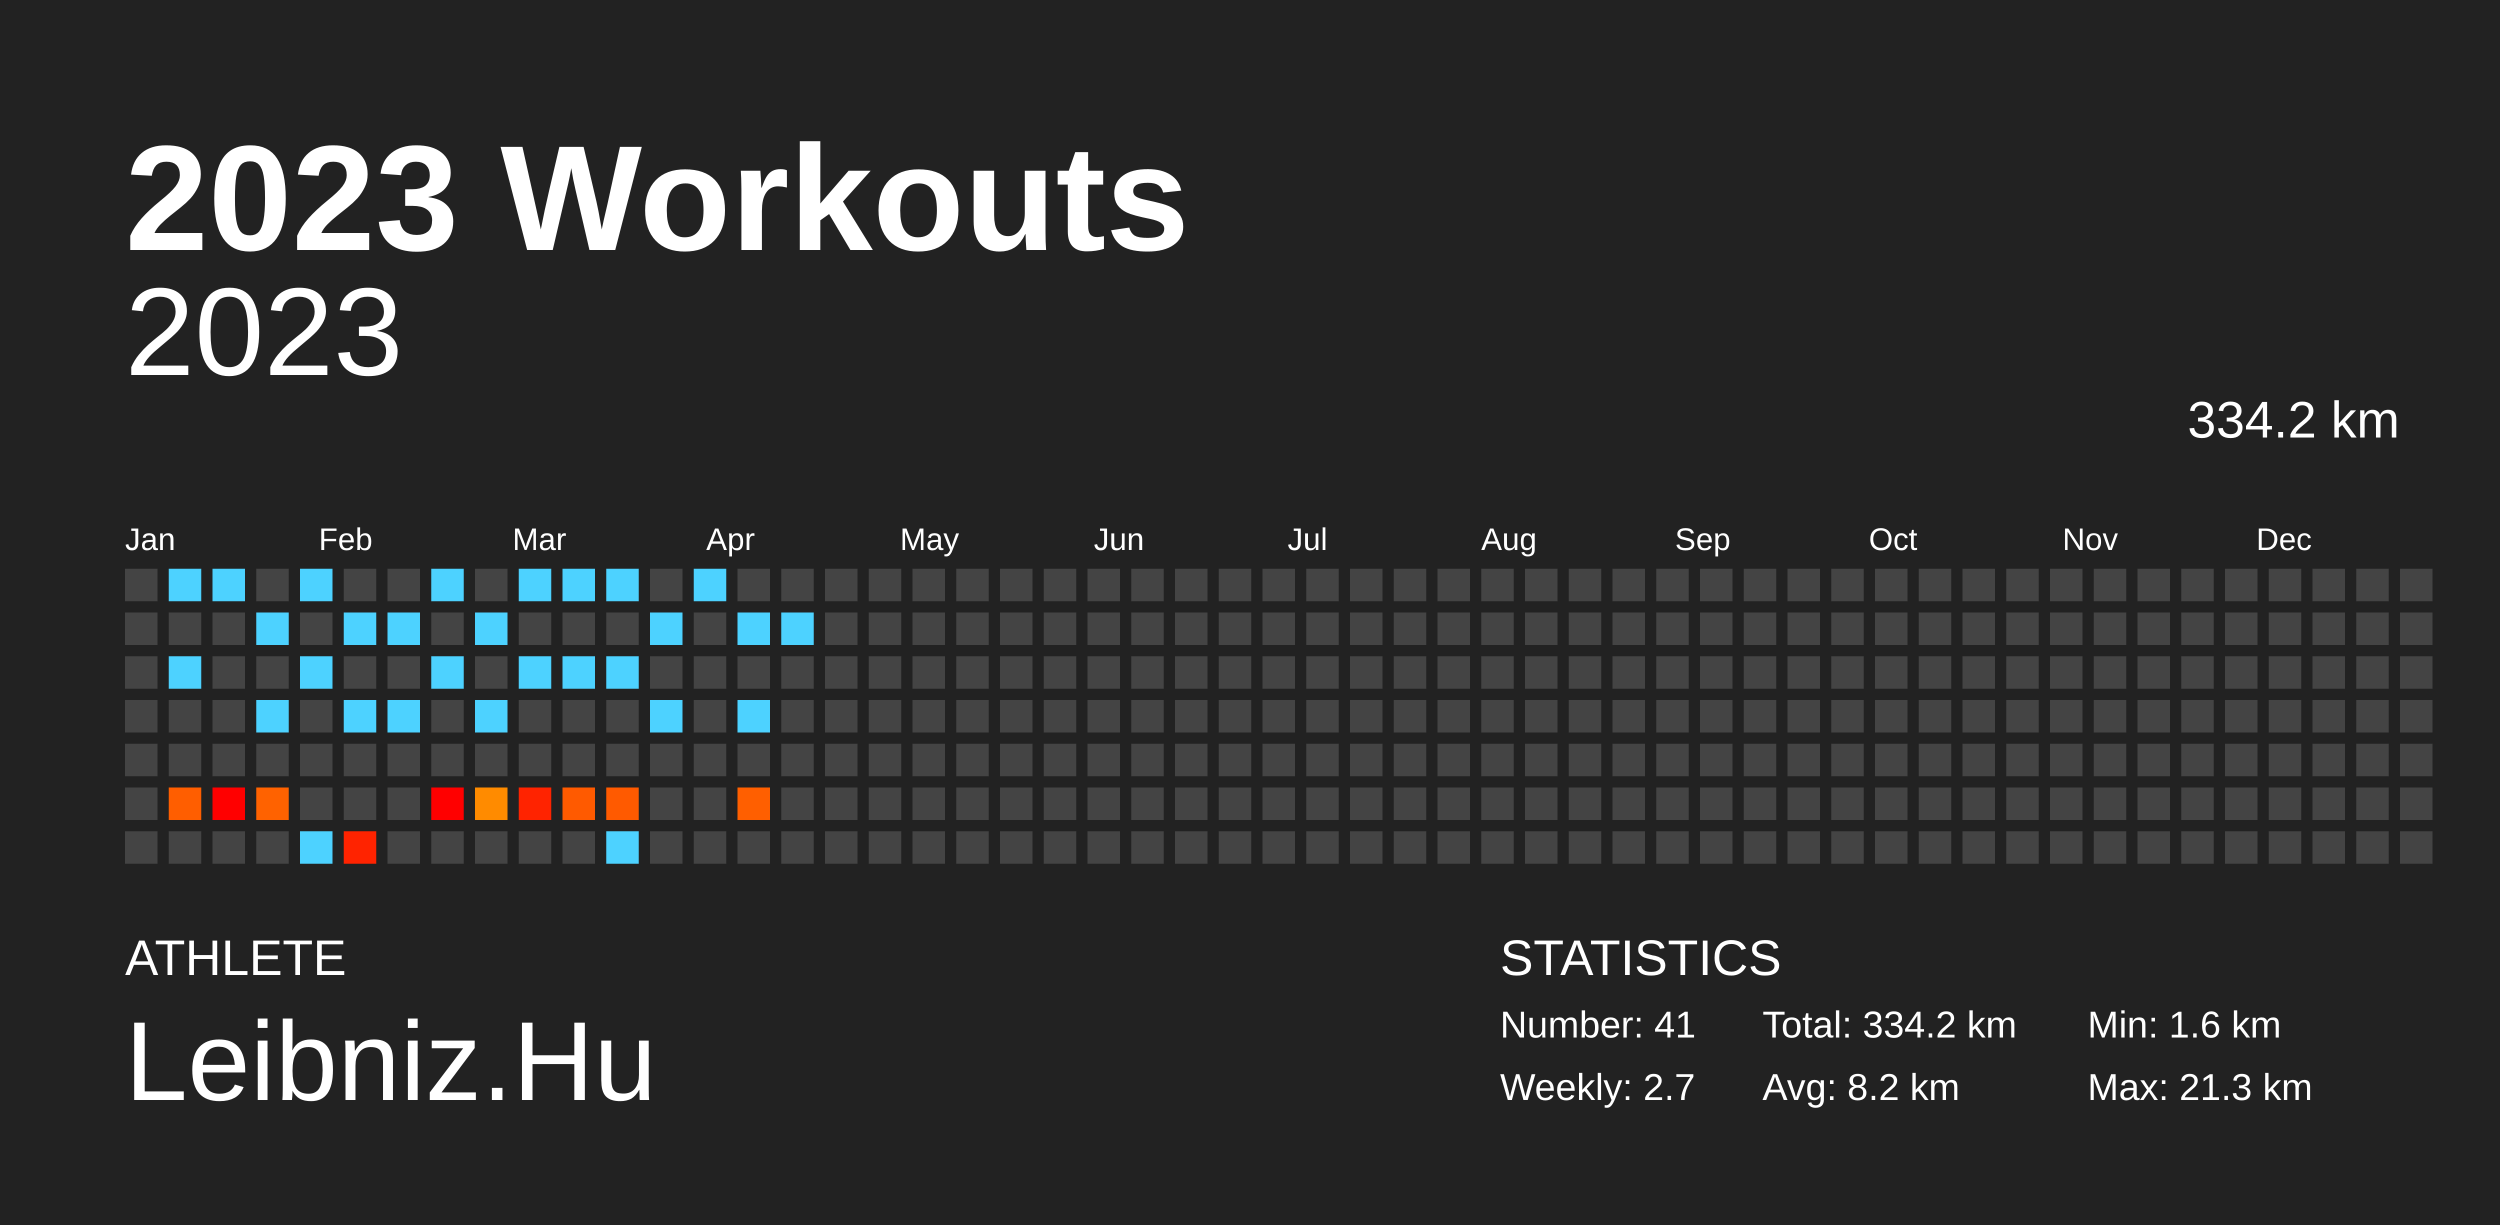
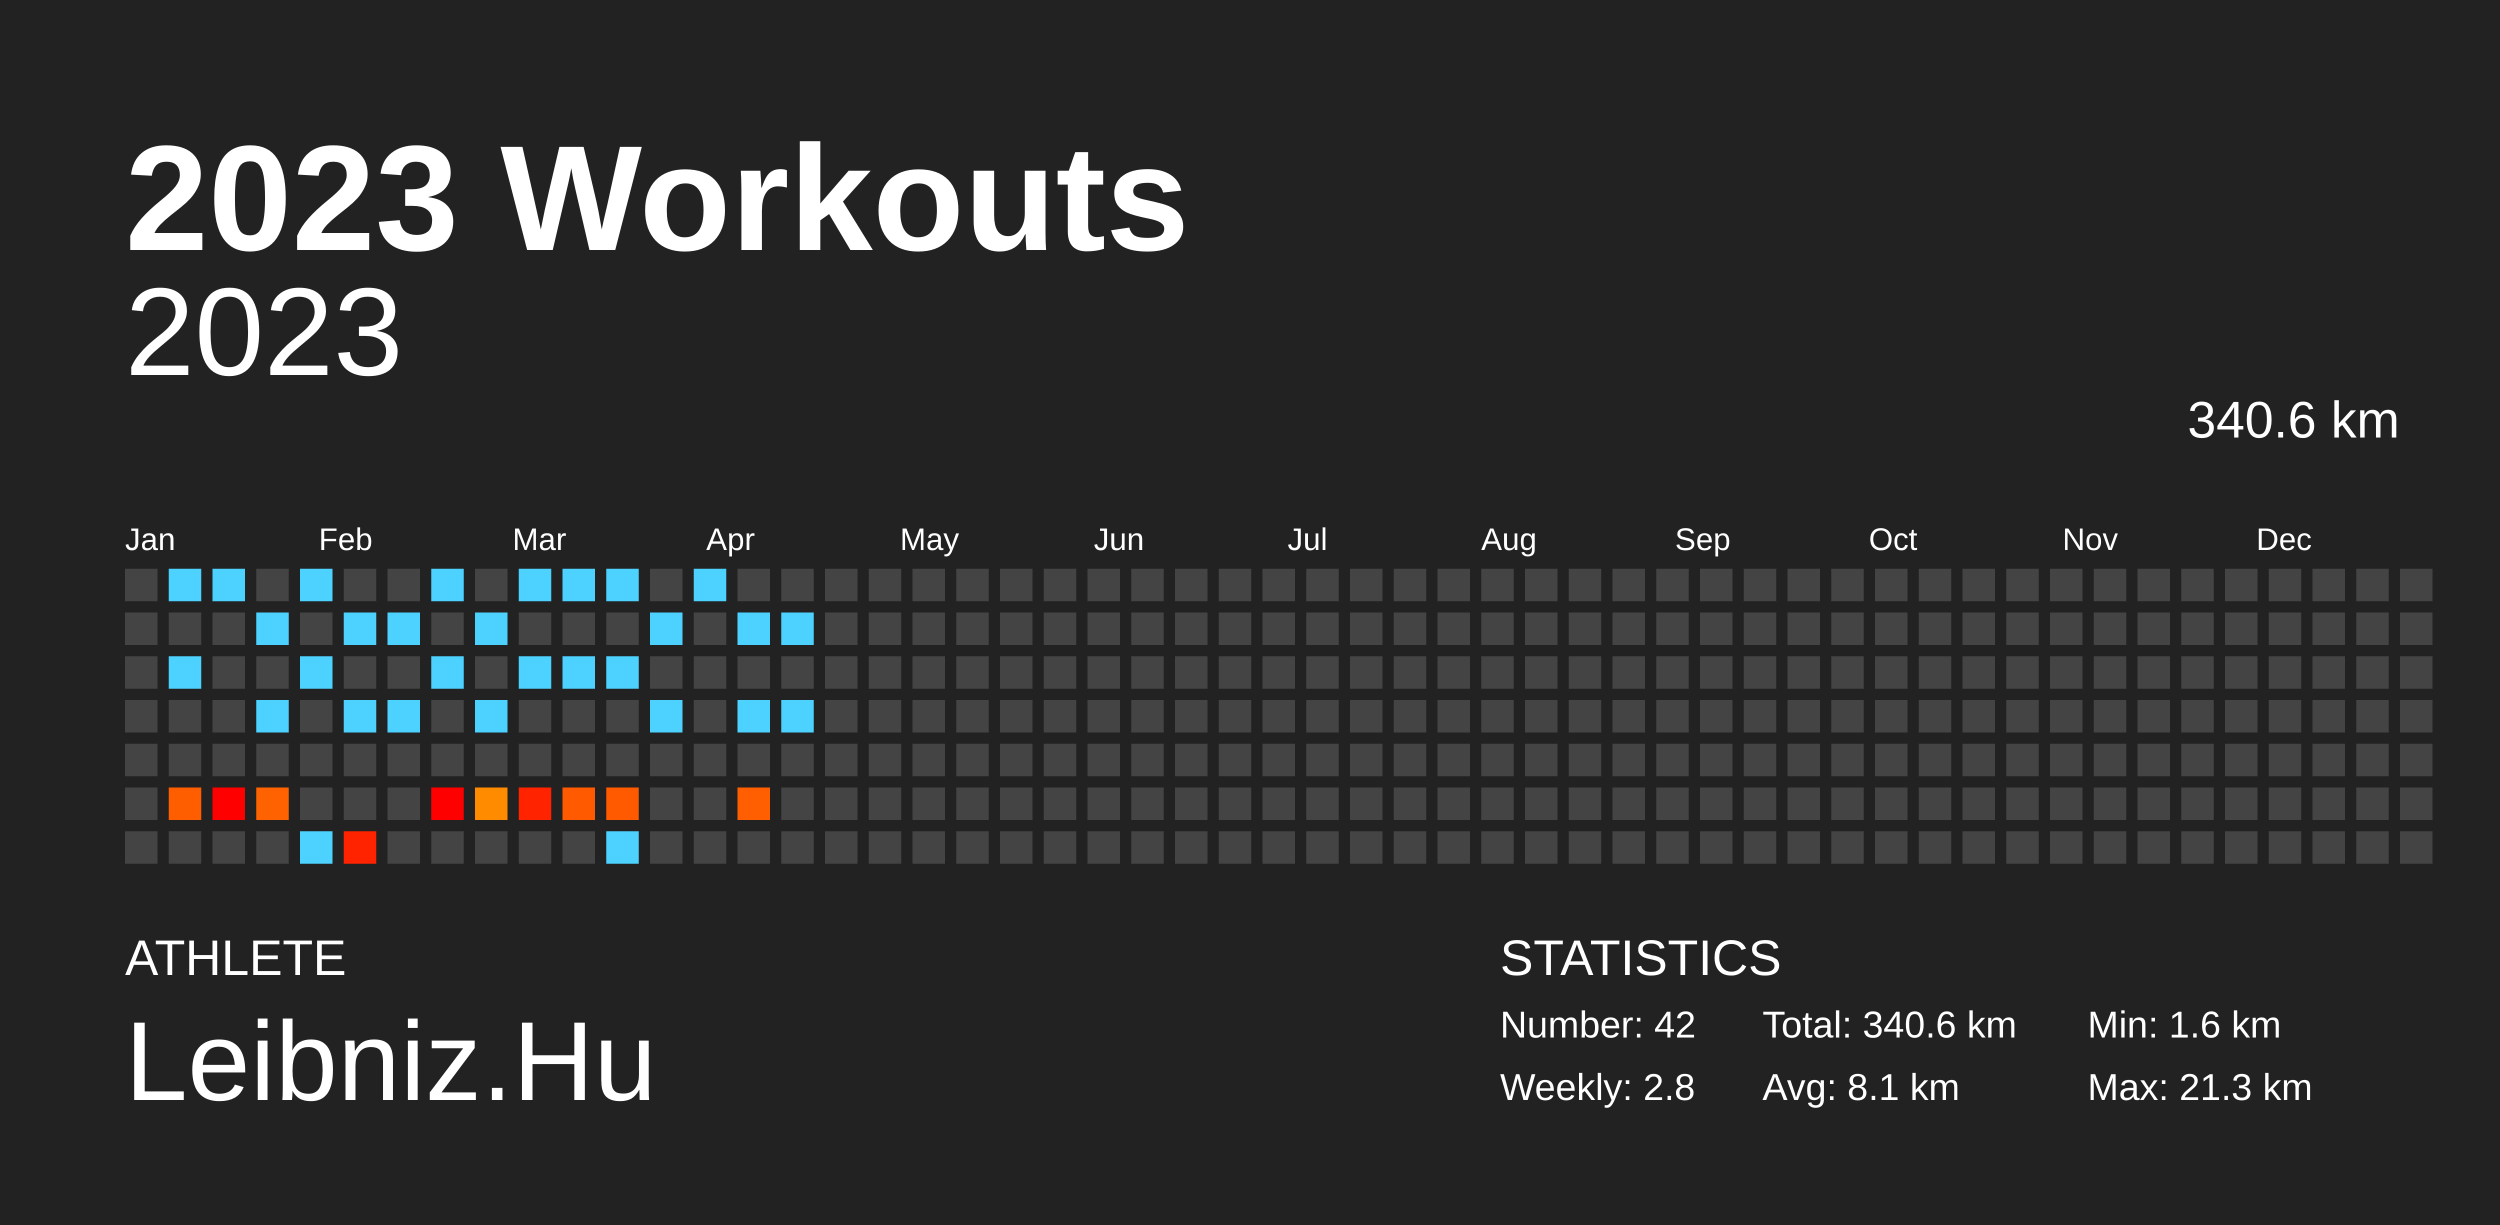
<svg xmlns="http://www.w3.org/2000/svg" baseProfile="full" height="98mm" version="1.1" viewBox="0,0,200,98" width="200mm">
  <defs />
  <rect fill="#222222" height="98" width="200" x="0" y="0" />
  <text fill="#FFFFFF" style="font-size:12px; font-family:Arial; font-weight:bold;" x="10" y="20">2023 Workouts</text>
  <text fill="#FFFFFF" style="font-size:4px; font-family:Arial" x="10" y="78">ATHLETE</text>
  <text fill="#FFFFFF" style="font-size:9px; font-family:Arial" x="10" y="88">Leibniz.Hu</text>
  <text fill="#FFFFFF" style="font-size:4px; font-family:Arial" x="120" y="78">STATISTICS</text>
-   <text fill="#FFFFFF" style="font-size:3px; font-family:Arial" x="120" y="83">Number: 41</text>
-   <text fill="#FFFFFF" style="font-size:3px; font-family:Arial" x="120" y="88">Weekly: 2.7</text>
-   <text fill="#FFFFFF" style="font-size:3px; font-family:Arial" x="141" y="83">Total: 334.2 km</text>
-   <text fill="#FFFFFF" style="font-size:3px; font-family:Arial" x="141" y="88">Avg: 8.2 km</text>
+   <text fill="#FFFFFF" style="font-size:3px; font-family:Arial" x="120" y="83">Number: 42</text>
+   <text fill="#FFFFFF" style="font-size:3px; font-family:Arial" x="120" y="88">Weekly: 2.8</text>
+   <text fill="#FFFFFF" style="font-size:3px; font-family:Arial" x="141" y="83">Total: 340.6 km</text>
+   <text fill="#FFFFFF" style="font-size:3px; font-family:Arial" x="141" y="88">Avg: 8.1 km</text>
  <text fill="#FFFFFF" style="font-size:3px; font-family:Arial" x="167" y="83">Min: 1.6 km</text>
  <text fill="#FFFFFF" style="font-size:3px; font-family:Arial" x="167" y="88">Max: 21.3 km</text>
  <text alignment-baseline="hanging" fill="#FFFFFF" style="font-size:10.0px; font-family:Arial;" x="10" y="30">2023</text>
-   <text alignment-baseline="hanging" fill="#FFFFFF" style="font-size:4.125px; font-family:Arial;" x="175" y="35">334.2 km</text>
+   <text alignment-baseline="hanging" fill="#FFFFFF" style="font-size:4.125px; font-family:Arial;" x="175" y="35">340.6 km</text>
  <text fill="#FFFFFF" style="font-size:2.5px; font-family:Arial" x="10.0" y="44">Jan</text>
  <text fill="#FFFFFF" style="font-size:2.5px; font-family:Arial" x="25.5" y="44">Feb</text>
  <text fill="#FFFFFF" style="font-size:2.5px; font-family:Arial" x="41.0" y="44">Mar</text>
  <text fill="#FFFFFF" style="font-size:2.5px; font-family:Arial" x="56.5" y="44">Apr</text>
  <text fill="#FFFFFF" style="font-size:2.5px; font-family:Arial" x="72.0" y="44">May</text>
  <text fill="#FFFFFF" style="font-size:2.5px; font-family:Arial" x="87.5" y="44">Jun</text>
  <text fill="#FFFFFF" style="font-size:2.5px; font-family:Arial" x="103.0" y="44">Jul</text>
  <text fill="#FFFFFF" style="font-size:2.5px; font-family:Arial" x="118.5" y="44">Aug</text>
  <text fill="#FFFFFF" style="font-size:2.5px; font-family:Arial" x="134.0" y="44">Sep</text>
  <text fill="#FFFFFF" style="font-size:2.5px; font-family:Arial" x="149.5" y="44">Oct</text>
  <text fill="#FFFFFF" style="font-size:2.5px; font-family:Arial" x="165.0" y="44">Nov</text>
  <text fill="#FFFFFF" style="font-size:2.5px; font-family:Arial" x="180.5" y="44">Dec</text>
  <rect fill="#444444" height="2.6" width="2.6" x="10.0" y="45.5" />
  <rect fill="#444444" height="2.6" width="2.6" x="10.0" y="49.0" />
  <rect fill="#444444" height="2.6" width="2.6" x="10.0" y="52.5" />
  <rect fill="#444444" height="2.6" width="2.6" x="10.0" y="56.0" />
  <rect fill="#444444" height="2.6" width="2.6" x="10.0" y="59.5" />
  <rect fill="#444444" height="2.6" width="2.6" x="10.0" y="63.0" />
  <rect fill="#444444" height="2.6" width="2.6" x="10.0" y="66.5" />
  <rect fill="#4dd2ff" height="2.6" width="2.6" x="13.5" y="45.5" />
  <rect fill="#444444" height="2.6" width="2.6" x="13.5" y="49.0" />
  <rect fill="#4dd2ff" height="2.6" width="2.6" x="13.5" y="52.5" />
  <rect fill="#444444" height="2.6" width="2.6" x="13.5" y="56.0" />
  <rect fill="#444444" height="2.6" width="2.6" x="13.5" y="59.5" />
  <rect fill="#ff5e00" height="2.6" width="2.6" x="13.5" y="63.0" />
  <rect fill="#444444" height="2.6" width="2.6" x="13.5" y="66.5" />
  <rect fill="#4dd2ff" height="2.6" width="2.6" x="17.0" y="45.5" />
  <rect fill="#444444" height="2.6" width="2.6" x="17.0" y="49.0" />
  <rect fill="#444444" height="2.6" width="2.6" x="17.0" y="52.5" />
  <rect fill="#444444" height="2.6" width="2.6" x="17.0" y="56.0" />
  <rect fill="#444444" height="2.6" width="2.6" x="17.0" y="59.5" />
  <rect fill="red" height="2.6" width="2.6" x="17.0" y="63.0" />
  <rect fill="#444444" height="2.6" width="2.6" x="17.0" y="66.5" />
  <rect fill="#444444" height="2.6" width="2.6" x="20.5" y="45.5" />
  <rect fill="#4dd2ff" height="2.6" width="2.6" x="20.5" y="49.0" />
  <rect fill="#444444" height="2.6" width="2.6" x="20.5" y="52.5" />
  <rect fill="#4dd2ff" height="2.6" width="2.6" x="20.5" y="56.0" />
  <rect fill="#444444" height="2.6" width="2.6" x="20.5" y="59.5" />
  <rect fill="#ff6200" height="2.6" width="2.6" x="20.5" y="63.0" />
  <rect fill="#444444" height="2.6" width="2.6" x="20.5" y="66.5" />
  <rect fill="#4dd2ff" height="2.6" width="2.6" x="24.0" y="45.5" />
  <rect fill="#444444" height="2.6" width="2.6" x="24.0" y="49.0" />
  <rect fill="#4dd2ff" height="2.6" width="2.6" x="24.0" y="52.5" />
  <rect fill="#444444" height="2.6" width="2.6" x="24.0" y="56.0" />
  <rect fill="#444444" height="2.6" width="2.6" x="24.0" y="59.5" />
  <rect fill="#444444" height="2.6" width="2.6" x="24.0" y="63.0" />
  <rect fill="#4dd2ff" height="2.6" width="2.6" x="24.0" y="66.5" />
  <rect fill="#444444" height="2.6" width="2.6" x="27.5" y="45.5" />
  <rect fill="#4dd2ff" height="2.6" width="2.6" x="27.5" y="49.0" />
  <rect fill="#444444" height="2.6" width="2.6" x="27.5" y="52.5" />
  <rect fill="#4dd2ff" height="2.6" width="2.6" x="27.5" y="56.0" />
  <rect fill="#444444" height="2.6" width="2.6" x="27.5" y="59.5" />
  <rect fill="#444444" height="2.6" width="2.6" x="27.5" y="63.0" />
  <rect fill="#ff2300" height="2.6" width="2.6" x="27.5" y="66.5" />
  <rect fill="#444444" height="2.6" width="2.6" x="31.0" y="45.5" />
  <rect fill="#4dd2ff" height="2.6" width="2.6" x="31.0" y="49.0" />
  <rect fill="#444444" height="2.6" width="2.6" x="31.0" y="52.5" />
  <rect fill="#4dd2ff" height="2.6" width="2.6" x="31.0" y="56.0" />
  <rect fill="#444444" height="2.6" width="2.6" x="31.0" y="59.5" />
  <rect fill="#444444" height="2.6" width="2.6" x="31.0" y="63.0" />
  <rect fill="#444444" height="2.6" width="2.6" x="31.0" y="66.5" />
  <rect fill="#4dd2ff" height="2.6" width="2.6" x="34.5" y="45.5" />
  <rect fill="#444444" height="2.6" width="2.6" x="34.5" y="49.0" />
  <rect fill="#4dd2ff" height="2.6" width="2.6" x="34.5" y="52.5" />
  <rect fill="#444444" height="2.6" width="2.6" x="34.5" y="56.0" />
  <rect fill="#444444" height="2.6" width="2.6" x="34.5" y="59.5" />
  <rect fill="red" height="2.6" width="2.6" x="34.5" y="63.0" />
  <rect fill="#444444" height="2.6" width="2.6" x="34.5" y="66.5" />
  <rect fill="#444444" height="2.6" width="2.6" x="38.0" y="45.5" />
  <rect fill="#4dd2ff" height="2.6" width="2.6" x="38.0" y="49.0" />
  <rect fill="#444444" height="2.6" width="2.6" x="38.0" y="52.5" />
  <rect fill="#4dd2ff" height="2.6" width="2.6" x="38.0" y="56.0" />
  <rect fill="#444444" height="2.6" width="2.6" x="38.0" y="59.5" />
  <rect fill="#ff8b00" height="2.6" width="2.6" x="38.0" y="63.0" />
  <rect fill="#444444" height="2.6" width="2.6" x="38.0" y="66.5" />
  <rect fill="#4dd2ff" height="2.6" width="2.6" x="41.5" y="45.5" />
  <rect fill="#444444" height="2.6" width="2.6" x="41.5" y="49.0" />
  <rect fill="#4dd2ff" height="2.6" width="2.6" x="41.5" y="52.5" />
  <rect fill="#444444" height="2.6" width="2.6" x="41.5" y="56.0" />
  <rect fill="#444444" height="2.6" width="2.6" x="41.5" y="59.5" />
  <rect fill="#ff2300" height="2.6" width="2.6" x="41.5" y="63.0" />
  <rect fill="#444444" height="2.6" width="2.6" x="41.5" y="66.5" />
  <rect fill="#4dd2ff" height="2.6" width="2.6" x="45.0" y="45.5" />
  <rect fill="#444444" height="2.6" width="2.6" x="45.0" y="49.0" />
  <rect fill="#4dd2ff" height="2.6" width="2.6" x="45.0" y="52.5" />
  <rect fill="#444444" height="2.6" width="2.6" x="45.0" y="56.0" />
  <rect fill="#444444" height="2.6" width="2.6" x="45.0" y="59.5" />
  <rect fill="#ff5a00" height="2.6" width="2.6" x="45.0" y="63.0" />
  <rect fill="#444444" height="2.6" width="2.6" x="45.0" y="66.5" />
  <rect fill="#4dd2ff" height="2.6" width="2.6" x="48.5" y="45.5" />
  <rect fill="#444444" height="2.6" width="2.6" x="48.5" y="49.0" />
  <rect fill="#4dd2ff" height="2.6" width="2.6" x="48.5" y="52.5" />
  <rect fill="#444444" height="2.6" width="2.6" x="48.5" y="56.0" />
  <rect fill="#444444" height="2.6" width="2.6" x="48.5" y="59.5" />
  <rect fill="#ff5a00" height="2.6" width="2.6" x="48.5" y="63.0" />
  <rect fill="#4dd2ff" height="2.6" width="2.6" x="48.5" y="66.5" />
  <rect fill="#444444" height="2.6" width="2.6" x="52.0" y="45.5" />
  <rect fill="#4dd2ff" height="2.6" width="2.6" x="52.0" y="49.0" />
  <rect fill="#444444" height="2.6" width="2.6" x="52.0" y="52.5" />
  <rect fill="#4dd2ff" height="2.6" width="2.6" x="52.0" y="56.0" />
  <rect fill="#444444" height="2.6" width="2.6" x="52.0" y="59.5" />
  <rect fill="#444444" height="2.6" width="2.6" x="52.0" y="63.0" />
  <rect fill="#444444" height="2.6" width="2.6" x="52.0" y="66.5" />
  <rect fill="#4dd2ff" height="2.6" width="2.6" x="55.5" y="45.5" />
  <rect fill="#444444" height="2.6" width="2.6" x="55.5" y="49.0" />
  <rect fill="#444444" height="2.6" width="2.6" x="55.5" y="52.5" />
  <rect fill="#444444" height="2.6" width="2.6" x="55.5" y="56.0" />
  <rect fill="#444444" height="2.6" width="2.6" x="55.5" y="59.5" />
  <rect fill="#444444" height="2.6" width="2.6" x="55.5" y="63.0" />
  <rect fill="#444444" height="2.6" width="2.6" x="55.5" y="66.5" />
  <rect fill="#444444" height="2.6" width="2.6" x="59.0" y="45.5" />
  <rect fill="#4dd2ff" height="2.6" width="2.6" x="59.0" y="49.0" />
  <rect fill="#444444" height="2.6" width="2.6" x="59.0" y="52.5" />
  <rect fill="#4dd2ff" height="2.6" width="2.6" x="59.0" y="56.0" />
  <rect fill="#444444" height="2.6" width="2.6" x="59.0" y="59.5" />
  <rect fill="#ff5f00" height="2.6" width="2.6" x="59.0" y="63.0" />
  <rect fill="#444444" height="2.6" width="2.6" x="59.0" y="66.5" />
  <rect fill="#444444" height="2.6" width="2.6" x="62.5" y="45.5" />
  <rect fill="#4dd2ff" height="2.6" width="2.6" x="62.5" y="49.0" />
  <rect fill="#444444" height="2.6" width="2.6" x="62.5" y="52.5" />
-   <rect fill="#444444" height="2.6" width="2.6" x="62.5" y="56.0" />
+   <rect fill="#4dd2ff" height="2.6" width="2.6" x="62.5" y="56.0" />
  <rect fill="#444444" height="2.6" width="2.6" x="62.5" y="59.5" />
  <rect fill="#444444" height="2.6" width="2.6" x="62.5" y="63.0" />
  <rect fill="#444444" height="2.6" width="2.6" x="62.5" y="66.5" />
  <rect fill="#444444" height="2.6" width="2.6" x="66.0" y="45.5" />
  <rect fill="#444444" height="2.6" width="2.6" x="66.0" y="49.0" />
  <rect fill="#444444" height="2.6" width="2.6" x="66.0" y="52.5" />
  <rect fill="#444444" height="2.6" width="2.6" x="66.0" y="56.0" />
  <rect fill="#444444" height="2.6" width="2.6" x="66.0" y="59.5" />
  <rect fill="#444444" height="2.6" width="2.6" x="66.0" y="63.0" />
  <rect fill="#444444" height="2.6" width="2.6" x="66.0" y="66.5" />
  <rect fill="#444444" height="2.6" width="2.6" x="69.5" y="45.5" />
  <rect fill="#444444" height="2.6" width="2.6" x="69.5" y="49.0" />
  <rect fill="#444444" height="2.6" width="2.6" x="69.5" y="52.5" />
  <rect fill="#444444" height="2.6" width="2.6" x="69.5" y="56.0" />
  <rect fill="#444444" height="2.6" width="2.6" x="69.5" y="59.5" />
  <rect fill="#444444" height="2.6" width="2.6" x="69.5" y="63.0" />
  <rect fill="#444444" height="2.6" width="2.6" x="69.5" y="66.5" />
  <rect fill="#444444" height="2.6" width="2.6" x="73.0" y="45.5" />
  <rect fill="#444444" height="2.6" width="2.6" x="73.0" y="49.0" />
  <rect fill="#444444" height="2.6" width="2.6" x="73.0" y="52.5" />
  <rect fill="#444444" height="2.6" width="2.6" x="73.0" y="56.0" />
  <rect fill="#444444" height="2.6" width="2.6" x="73.0" y="59.5" />
  <rect fill="#444444" height="2.6" width="2.6" x="73.0" y="63.0" />
  <rect fill="#444444" height="2.6" width="2.6" x="73.0" y="66.5" />
  <rect fill="#444444" height="2.6" width="2.6" x="76.5" y="45.5" />
  <rect fill="#444444" height="2.6" width="2.6" x="76.5" y="49.0" />
  <rect fill="#444444" height="2.6" width="2.6" x="76.5" y="52.5" />
  <rect fill="#444444" height="2.6" width="2.6" x="76.5" y="56.0" />
  <rect fill="#444444" height="2.6" width="2.6" x="76.5" y="59.5" />
  <rect fill="#444444" height="2.6" width="2.6" x="76.5" y="63.0" />
  <rect fill="#444444" height="2.6" width="2.6" x="76.5" y="66.5" />
  <rect fill="#444444" height="2.6" width="2.6" x="80.0" y="45.5" />
  <rect fill="#444444" height="2.6" width="2.6" x="80.0" y="49.0" />
  <rect fill="#444444" height="2.6" width="2.6" x="80.0" y="52.5" />
  <rect fill="#444444" height="2.6" width="2.6" x="80.0" y="56.0" />
  <rect fill="#444444" height="2.6" width="2.6" x="80.0" y="59.5" />
  <rect fill="#444444" height="2.6" width="2.6" x="80.0" y="63.0" />
  <rect fill="#444444" height="2.6" width="2.6" x="80.0" y="66.5" />
  <rect fill="#444444" height="2.6" width="2.6" x="83.5" y="45.5" />
  <rect fill="#444444" height="2.6" width="2.6" x="83.5" y="49.0" />
  <rect fill="#444444" height="2.6" width="2.6" x="83.5" y="52.5" />
  <rect fill="#444444" height="2.6" width="2.6" x="83.5" y="56.0" />
  <rect fill="#444444" height="2.6" width="2.6" x="83.5" y="59.5" />
  <rect fill="#444444" height="2.6" width="2.6" x="83.5" y="63.0" />
  <rect fill="#444444" height="2.6" width="2.6" x="83.5" y="66.5" />
  <rect fill="#444444" height="2.6" width="2.6" x="87.0" y="45.5" />
  <rect fill="#444444" height="2.6" width="2.6" x="87.0" y="49.0" />
  <rect fill="#444444" height="2.6" width="2.6" x="87.0" y="52.5" />
  <rect fill="#444444" height="2.6" width="2.6" x="87.0" y="56.0" />
  <rect fill="#444444" height="2.6" width="2.6" x="87.0" y="59.5" />
  <rect fill="#444444" height="2.6" width="2.6" x="87.0" y="63.0" />
  <rect fill="#444444" height="2.6" width="2.6" x="87.0" y="66.5" />
  <rect fill="#444444" height="2.6" width="2.6" x="90.5" y="45.5" />
  <rect fill="#444444" height="2.6" width="2.6" x="90.5" y="49.0" />
  <rect fill="#444444" height="2.6" width="2.6" x="90.5" y="52.5" />
  <rect fill="#444444" height="2.6" width="2.6" x="90.5" y="56.0" />
  <rect fill="#444444" height="2.6" width="2.6" x="90.5" y="59.5" />
  <rect fill="#444444" height="2.6" width="2.6" x="90.5" y="63.0" />
  <rect fill="#444444" height="2.6" width="2.6" x="90.5" y="66.5" />
  <rect fill="#444444" height="2.6" width="2.6" x="94.0" y="45.5" />
  <rect fill="#444444" height="2.6" width="2.6" x="94.0" y="49.0" />
  <rect fill="#444444" height="2.6" width="2.6" x="94.0" y="52.5" />
  <rect fill="#444444" height="2.6" width="2.6" x="94.0" y="56.0" />
  <rect fill="#444444" height="2.6" width="2.6" x="94.0" y="59.5" />
  <rect fill="#444444" height="2.6" width="2.6" x="94.0" y="63.0" />
  <rect fill="#444444" height="2.6" width="2.6" x="94.0" y="66.5" />
  <rect fill="#444444" height="2.6" width="2.6" x="97.5" y="45.5" />
  <rect fill="#444444" height="2.6" width="2.6" x="97.5" y="49.0" />
  <rect fill="#444444" height="2.6" width="2.6" x="97.5" y="52.5" />
  <rect fill="#444444" height="2.6" width="2.6" x="97.5" y="56.0" />
  <rect fill="#444444" height="2.6" width="2.6" x="97.5" y="59.5" />
  <rect fill="#444444" height="2.6" width="2.6" x="97.5" y="63.0" />
  <rect fill="#444444" height="2.6" width="2.6" x="97.5" y="66.5" />
  <rect fill="#444444" height="2.6" width="2.6" x="101.0" y="45.5" />
  <rect fill="#444444" height="2.6" width="2.6" x="101.0" y="49.0" />
  <rect fill="#444444" height="2.6" width="2.6" x="101.0" y="52.5" />
  <rect fill="#444444" height="2.6" width="2.6" x="101.0" y="56.0" />
  <rect fill="#444444" height="2.6" width="2.6" x="101.0" y="59.5" />
  <rect fill="#444444" height="2.6" width="2.6" x="101.0" y="63.0" />
  <rect fill="#444444" height="2.6" width="2.6" x="101.0" y="66.5" />
  <rect fill="#444444" height="2.6" width="2.6" x="104.5" y="45.5" />
  <rect fill="#444444" height="2.6" width="2.6" x="104.5" y="49.0" />
  <rect fill="#444444" height="2.6" width="2.6" x="104.5" y="52.5" />
  <rect fill="#444444" height="2.6" width="2.6" x="104.5" y="56.0" />
  <rect fill="#444444" height="2.6" width="2.6" x="104.5" y="59.5" />
  <rect fill="#444444" height="2.6" width="2.6" x="104.5" y="63.0" />
  <rect fill="#444444" height="2.6" width="2.6" x="104.5" y="66.5" />
  <rect fill="#444444" height="2.6" width="2.6" x="108.0" y="45.5" />
  <rect fill="#444444" height="2.6" width="2.6" x="108.0" y="49.0" />
  <rect fill="#444444" height="2.6" width="2.6" x="108.0" y="52.5" />
  <rect fill="#444444" height="2.6" width="2.6" x="108.0" y="56.0" />
  <rect fill="#444444" height="2.6" width="2.6" x="108.0" y="59.5" />
  <rect fill="#444444" height="2.6" width="2.6" x="108.0" y="63.0" />
  <rect fill="#444444" height="2.6" width="2.6" x="108.0" y="66.5" />
  <rect fill="#444444" height="2.6" width="2.6" x="111.5" y="45.5" />
  <rect fill="#444444" height="2.6" width="2.6" x="111.5" y="49.0" />
  <rect fill="#444444" height="2.6" width="2.6" x="111.5" y="52.5" />
  <rect fill="#444444" height="2.6" width="2.6" x="111.5" y="56.0" />
  <rect fill="#444444" height="2.6" width="2.6" x="111.5" y="59.5" />
  <rect fill="#444444" height="2.6" width="2.6" x="111.5" y="63.0" />
  <rect fill="#444444" height="2.6" width="2.6" x="111.5" y="66.5" />
  <rect fill="#444444" height="2.6" width="2.6" x="115.0" y="45.5" />
  <rect fill="#444444" height="2.6" width="2.6" x="115.0" y="49.0" />
  <rect fill="#444444" height="2.6" width="2.6" x="115.0" y="52.5" />
  <rect fill="#444444" height="2.6" width="2.6" x="115.0" y="56.0" />
  <rect fill="#444444" height="2.6" width="2.6" x="115.0" y="59.5" />
  <rect fill="#444444" height="2.6" width="2.6" x="115.0" y="63.0" />
  <rect fill="#444444" height="2.6" width="2.6" x="115.0" y="66.5" />
  <rect fill="#444444" height="2.6" width="2.6" x="118.5" y="45.5" />
  <rect fill="#444444" height="2.6" width="2.6" x="118.5" y="49.0" />
  <rect fill="#444444" height="2.6" width="2.6" x="118.5" y="52.5" />
  <rect fill="#444444" height="2.6" width="2.6" x="118.5" y="56.0" />
  <rect fill="#444444" height="2.6" width="2.6" x="118.5" y="59.5" />
  <rect fill="#444444" height="2.6" width="2.6" x="118.5" y="63.0" />
  <rect fill="#444444" height="2.6" width="2.6" x="118.5" y="66.5" />
  <rect fill="#444444" height="2.6" width="2.6" x="122.0" y="45.5" />
  <rect fill="#444444" height="2.6" width="2.6" x="122.0" y="49.0" />
  <rect fill="#444444" height="2.6" width="2.6" x="122.0" y="52.5" />
  <rect fill="#444444" height="2.6" width="2.6" x="122.0" y="56.0" />
  <rect fill="#444444" height="2.6" width="2.6" x="122.0" y="59.5" />
  <rect fill="#444444" height="2.6" width="2.6" x="122.0" y="63.0" />
  <rect fill="#444444" height="2.6" width="2.6" x="122.0" y="66.5" />
  <rect fill="#444444" height="2.6" width="2.6" x="125.5" y="45.5" />
  <rect fill="#444444" height="2.6" width="2.6" x="125.5" y="49.0" />
  <rect fill="#444444" height="2.6" width="2.6" x="125.5" y="52.5" />
  <rect fill="#444444" height="2.6" width="2.6" x="125.5" y="56.0" />
  <rect fill="#444444" height="2.6" width="2.6" x="125.5" y="59.5" />
  <rect fill="#444444" height="2.6" width="2.6" x="125.5" y="63.0" />
  <rect fill="#444444" height="2.6" width="2.6" x="125.5" y="66.5" />
  <rect fill="#444444" height="2.6" width="2.6" x="129.0" y="45.5" />
  <rect fill="#444444" height="2.6" width="2.6" x="129.0" y="49.0" />
  <rect fill="#444444" height="2.6" width="2.6" x="129.0" y="52.5" />
  <rect fill="#444444" height="2.6" width="2.6" x="129.0" y="56.0" />
  <rect fill="#444444" height="2.6" width="2.6" x="129.0" y="59.5" />
  <rect fill="#444444" height="2.6" width="2.6" x="129.0" y="63.0" />
  <rect fill="#444444" height="2.6" width="2.6" x="129.0" y="66.5" />
  <rect fill="#444444" height="2.6" width="2.6" x="132.5" y="45.5" />
  <rect fill="#444444" height="2.6" width="2.6" x="132.5" y="49.0" />
  <rect fill="#444444" height="2.6" width="2.6" x="132.5" y="52.5" />
  <rect fill="#444444" height="2.6" width="2.6" x="132.5" y="56.0" />
  <rect fill="#444444" height="2.6" width="2.6" x="132.5" y="59.5" />
  <rect fill="#444444" height="2.6" width="2.6" x="132.5" y="63.0" />
  <rect fill="#444444" height="2.6" width="2.6" x="132.5" y="66.5" />
  <rect fill="#444444" height="2.6" width="2.6" x="136.0" y="45.5" />
  <rect fill="#444444" height="2.6" width="2.6" x="136.0" y="49.0" />
  <rect fill="#444444" height="2.6" width="2.6" x="136.0" y="52.5" />
  <rect fill="#444444" height="2.6" width="2.6" x="136.0" y="56.0" />
  <rect fill="#444444" height="2.6" width="2.6" x="136.0" y="59.5" />
  <rect fill="#444444" height="2.6" width="2.6" x="136.0" y="63.0" />
  <rect fill="#444444" height="2.6" width="2.6" x="136.0" y="66.5" />
  <rect fill="#444444" height="2.6" width="2.6" x="139.5" y="45.5" />
  <rect fill="#444444" height="2.6" width="2.6" x="139.5" y="49.0" />
  <rect fill="#444444" height="2.6" width="2.6" x="139.5" y="52.5" />
  <rect fill="#444444" height="2.6" width="2.6" x="139.5" y="56.0" />
  <rect fill="#444444" height="2.6" width="2.6" x="139.5" y="59.5" />
  <rect fill="#444444" height="2.6" width="2.6" x="139.5" y="63.0" />
  <rect fill="#444444" height="2.6" width="2.6" x="139.5" y="66.5" />
  <rect fill="#444444" height="2.6" width="2.6" x="143.0" y="45.5" />
  <rect fill="#444444" height="2.6" width="2.6" x="143.0" y="49.0" />
  <rect fill="#444444" height="2.6" width="2.6" x="143.0" y="52.5" />
  <rect fill="#444444" height="2.6" width="2.6" x="143.0" y="56.0" />
  <rect fill="#444444" height="2.6" width="2.6" x="143.0" y="59.5" />
  <rect fill="#444444" height="2.6" width="2.6" x="143.0" y="63.0" />
  <rect fill="#444444" height="2.6" width="2.6" x="143.0" y="66.5" />
  <rect fill="#444444" height="2.6" width="2.6" x="146.5" y="45.5" />
  <rect fill="#444444" height="2.6" width="2.6" x="146.5" y="49.0" />
  <rect fill="#444444" height="2.6" width="2.6" x="146.5" y="52.5" />
  <rect fill="#444444" height="2.6" width="2.6" x="146.5" y="56.0" />
  <rect fill="#444444" height="2.6" width="2.6" x="146.5" y="59.5" />
  <rect fill="#444444" height="2.6" width="2.6" x="146.5" y="63.0" />
  <rect fill="#444444" height="2.6" width="2.6" x="146.5" y="66.5" />
  <rect fill="#444444" height="2.6" width="2.6" x="150.0" y="45.5" />
  <rect fill="#444444" height="2.6" width="2.6" x="150.0" y="49.0" />
  <rect fill="#444444" height="2.6" width="2.6" x="150.0" y="52.5" />
  <rect fill="#444444" height="2.6" width="2.6" x="150.0" y="56.0" />
  <rect fill="#444444" height="2.6" width="2.6" x="150.0" y="59.5" />
  <rect fill="#444444" height="2.6" width="2.6" x="150.0" y="63.0" />
  <rect fill="#444444" height="2.6" width="2.6" x="150.0" y="66.5" />
  <rect fill="#444444" height="2.6" width="2.6" x="153.5" y="45.5" />
  <rect fill="#444444" height="2.6" width="2.6" x="153.5" y="49.0" />
  <rect fill="#444444" height="2.6" width="2.6" x="153.5" y="52.5" />
  <rect fill="#444444" height="2.6" width="2.6" x="153.5" y="56.0" />
  <rect fill="#444444" height="2.6" width="2.6" x="153.5" y="59.5" />
  <rect fill="#444444" height="2.6" width="2.6" x="153.5" y="63.0" />
  <rect fill="#444444" height="2.6" width="2.6" x="153.5" y="66.5" />
  <rect fill="#444444" height="2.6" width="2.6" x="157.0" y="45.5" />
  <rect fill="#444444" height="2.6" width="2.6" x="157.0" y="49.0" />
  <rect fill="#444444" height="2.6" width="2.6" x="157.0" y="52.5" />
  <rect fill="#444444" height="2.6" width="2.6" x="157.0" y="56.0" />
  <rect fill="#444444" height="2.6" width="2.6" x="157.0" y="59.5" />
  <rect fill="#444444" height="2.6" width="2.6" x="157.0" y="63.0" />
  <rect fill="#444444" height="2.6" width="2.6" x="157.0" y="66.5" />
  <rect fill="#444444" height="2.6" width="2.6" x="160.5" y="45.5" />
  <rect fill="#444444" height="2.6" width="2.6" x="160.5" y="49.0" />
  <rect fill="#444444" height="2.6" width="2.6" x="160.5" y="52.5" />
  <rect fill="#444444" height="2.6" width="2.6" x="160.5" y="56.0" />
  <rect fill="#444444" height="2.6" width="2.6" x="160.5" y="59.5" />
  <rect fill="#444444" height="2.6" width="2.6" x="160.5" y="63.0" />
  <rect fill="#444444" height="2.6" width="2.6" x="160.5" y="66.5" />
  <rect fill="#444444" height="2.6" width="2.6" x="164.0" y="45.5" />
  <rect fill="#444444" height="2.6" width="2.6" x="164.0" y="49.0" />
  <rect fill="#444444" height="2.6" width="2.6" x="164.0" y="52.5" />
  <rect fill="#444444" height="2.6" width="2.6" x="164.0" y="56.0" />
  <rect fill="#444444" height="2.6" width="2.6" x="164.0" y="59.5" />
  <rect fill="#444444" height="2.6" width="2.6" x="164.0" y="63.0" />
  <rect fill="#444444" height="2.6" width="2.6" x="164.0" y="66.5" />
  <rect fill="#444444" height="2.6" width="2.6" x="167.5" y="45.5" />
  <rect fill="#444444" height="2.6" width="2.6" x="167.5" y="49.0" />
  <rect fill="#444444" height="2.6" width="2.6" x="167.5" y="52.5" />
  <rect fill="#444444" height="2.6" width="2.6" x="167.5" y="56.0" />
  <rect fill="#444444" height="2.6" width="2.6" x="167.5" y="59.5" />
  <rect fill="#444444" height="2.6" width="2.6" x="167.5" y="63.0" />
  <rect fill="#444444" height="2.6" width="2.6" x="167.5" y="66.5" />
  <rect fill="#444444" height="2.6" width="2.6" x="171.0" y="45.5" />
  <rect fill="#444444" height="2.6" width="2.6" x="171.0" y="49.0" />
  <rect fill="#444444" height="2.6" width="2.6" x="171.0" y="52.5" />
  <rect fill="#444444" height="2.6" width="2.6" x="171.0" y="56.0" />
  <rect fill="#444444" height="2.6" width="2.6" x="171.0" y="59.5" />
  <rect fill="#444444" height="2.6" width="2.6" x="171.0" y="63.0" />
  <rect fill="#444444" height="2.6" width="2.6" x="171.0" y="66.5" />
  <rect fill="#444444" height="2.6" width="2.6" x="174.5" y="45.5" />
  <rect fill="#444444" height="2.6" width="2.6" x="174.5" y="49.0" />
  <rect fill="#444444" height="2.6" width="2.6" x="174.5" y="52.5" />
  <rect fill="#444444" height="2.6" width="2.6" x="174.5" y="56.0" />
  <rect fill="#444444" height="2.6" width="2.6" x="174.5" y="59.5" />
  <rect fill="#444444" height="2.6" width="2.6" x="174.5" y="63.0" />
  <rect fill="#444444" height="2.6" width="2.6" x="174.5" y="66.5" />
  <rect fill="#444444" height="2.6" width="2.6" x="178.0" y="45.5" />
  <rect fill="#444444" height="2.6" width="2.6" x="178.0" y="49.0" />
  <rect fill="#444444" height="2.6" width="2.6" x="178.0" y="52.5" />
  <rect fill="#444444" height="2.6" width="2.6" x="178.0" y="56.0" />
  <rect fill="#444444" height="2.6" width="2.6" x="178.0" y="59.5" />
  <rect fill="#444444" height="2.6" width="2.6" x="178.0" y="63.0" />
  <rect fill="#444444" height="2.6" width="2.6" x="178.0" y="66.5" />
  <rect fill="#444444" height="2.6" width="2.6" x="181.5" y="45.5" />
  <rect fill="#444444" height="2.6" width="2.6" x="181.5" y="49.0" />
  <rect fill="#444444" height="2.6" width="2.6" x="181.5" y="52.5" />
  <rect fill="#444444" height="2.6" width="2.6" x="181.5" y="56.0" />
  <rect fill="#444444" height="2.6" width="2.6" x="181.5" y="59.5" />
  <rect fill="#444444" height="2.6" width="2.6" x="181.5" y="63.0" />
  <rect fill="#444444" height="2.6" width="2.6" x="181.5" y="66.5" />
  <rect fill="#444444" height="2.6" width="2.6" x="185.0" y="45.5" />
  <rect fill="#444444" height="2.6" width="2.6" x="185.0" y="49.0" />
  <rect fill="#444444" height="2.6" width="2.6" x="185.0" y="52.5" />
  <rect fill="#444444" height="2.6" width="2.6" x="185.0" y="56.0" />
  <rect fill="#444444" height="2.6" width="2.6" x="185.0" y="59.5" />
  <rect fill="#444444" height="2.6" width="2.6" x="185.0" y="63.0" />
  <rect fill="#444444" height="2.6" width="2.6" x="185.0" y="66.5" />
  <rect fill="#444444" height="2.6" width="2.6" x="188.5" y="45.5" />
  <rect fill="#444444" height="2.6" width="2.6" x="188.5" y="49.0" />
  <rect fill="#444444" height="2.6" width="2.6" x="188.5" y="52.5" />
  <rect fill="#444444" height="2.6" width="2.6" x="188.5" y="56.0" />
  <rect fill="#444444" height="2.6" width="2.6" x="188.5" y="59.5" />
  <rect fill="#444444" height="2.6" width="2.6" x="188.5" y="63.0" />
  <rect fill="#444444" height="2.6" width="2.6" x="188.5" y="66.5" />
  <rect fill="#444444" height="2.6" width="2.6" x="192.0" y="45.5" />
  <rect fill="#444444" height="2.6" width="2.6" x="192.0" y="49.0" />
  <rect fill="#444444" height="2.6" width="2.6" x="192.0" y="52.5" />
  <rect fill="#444444" height="2.6" width="2.6" x="192.0" y="56.0" />
  <rect fill="#444444" height="2.6" width="2.6" x="192.0" y="59.5" />
  <rect fill="#444444" height="2.6" width="2.6" x="192.0" y="63.0" />
  <rect fill="#444444" height="2.6" width="2.6" x="192.0" y="66.5" />
</svg>
